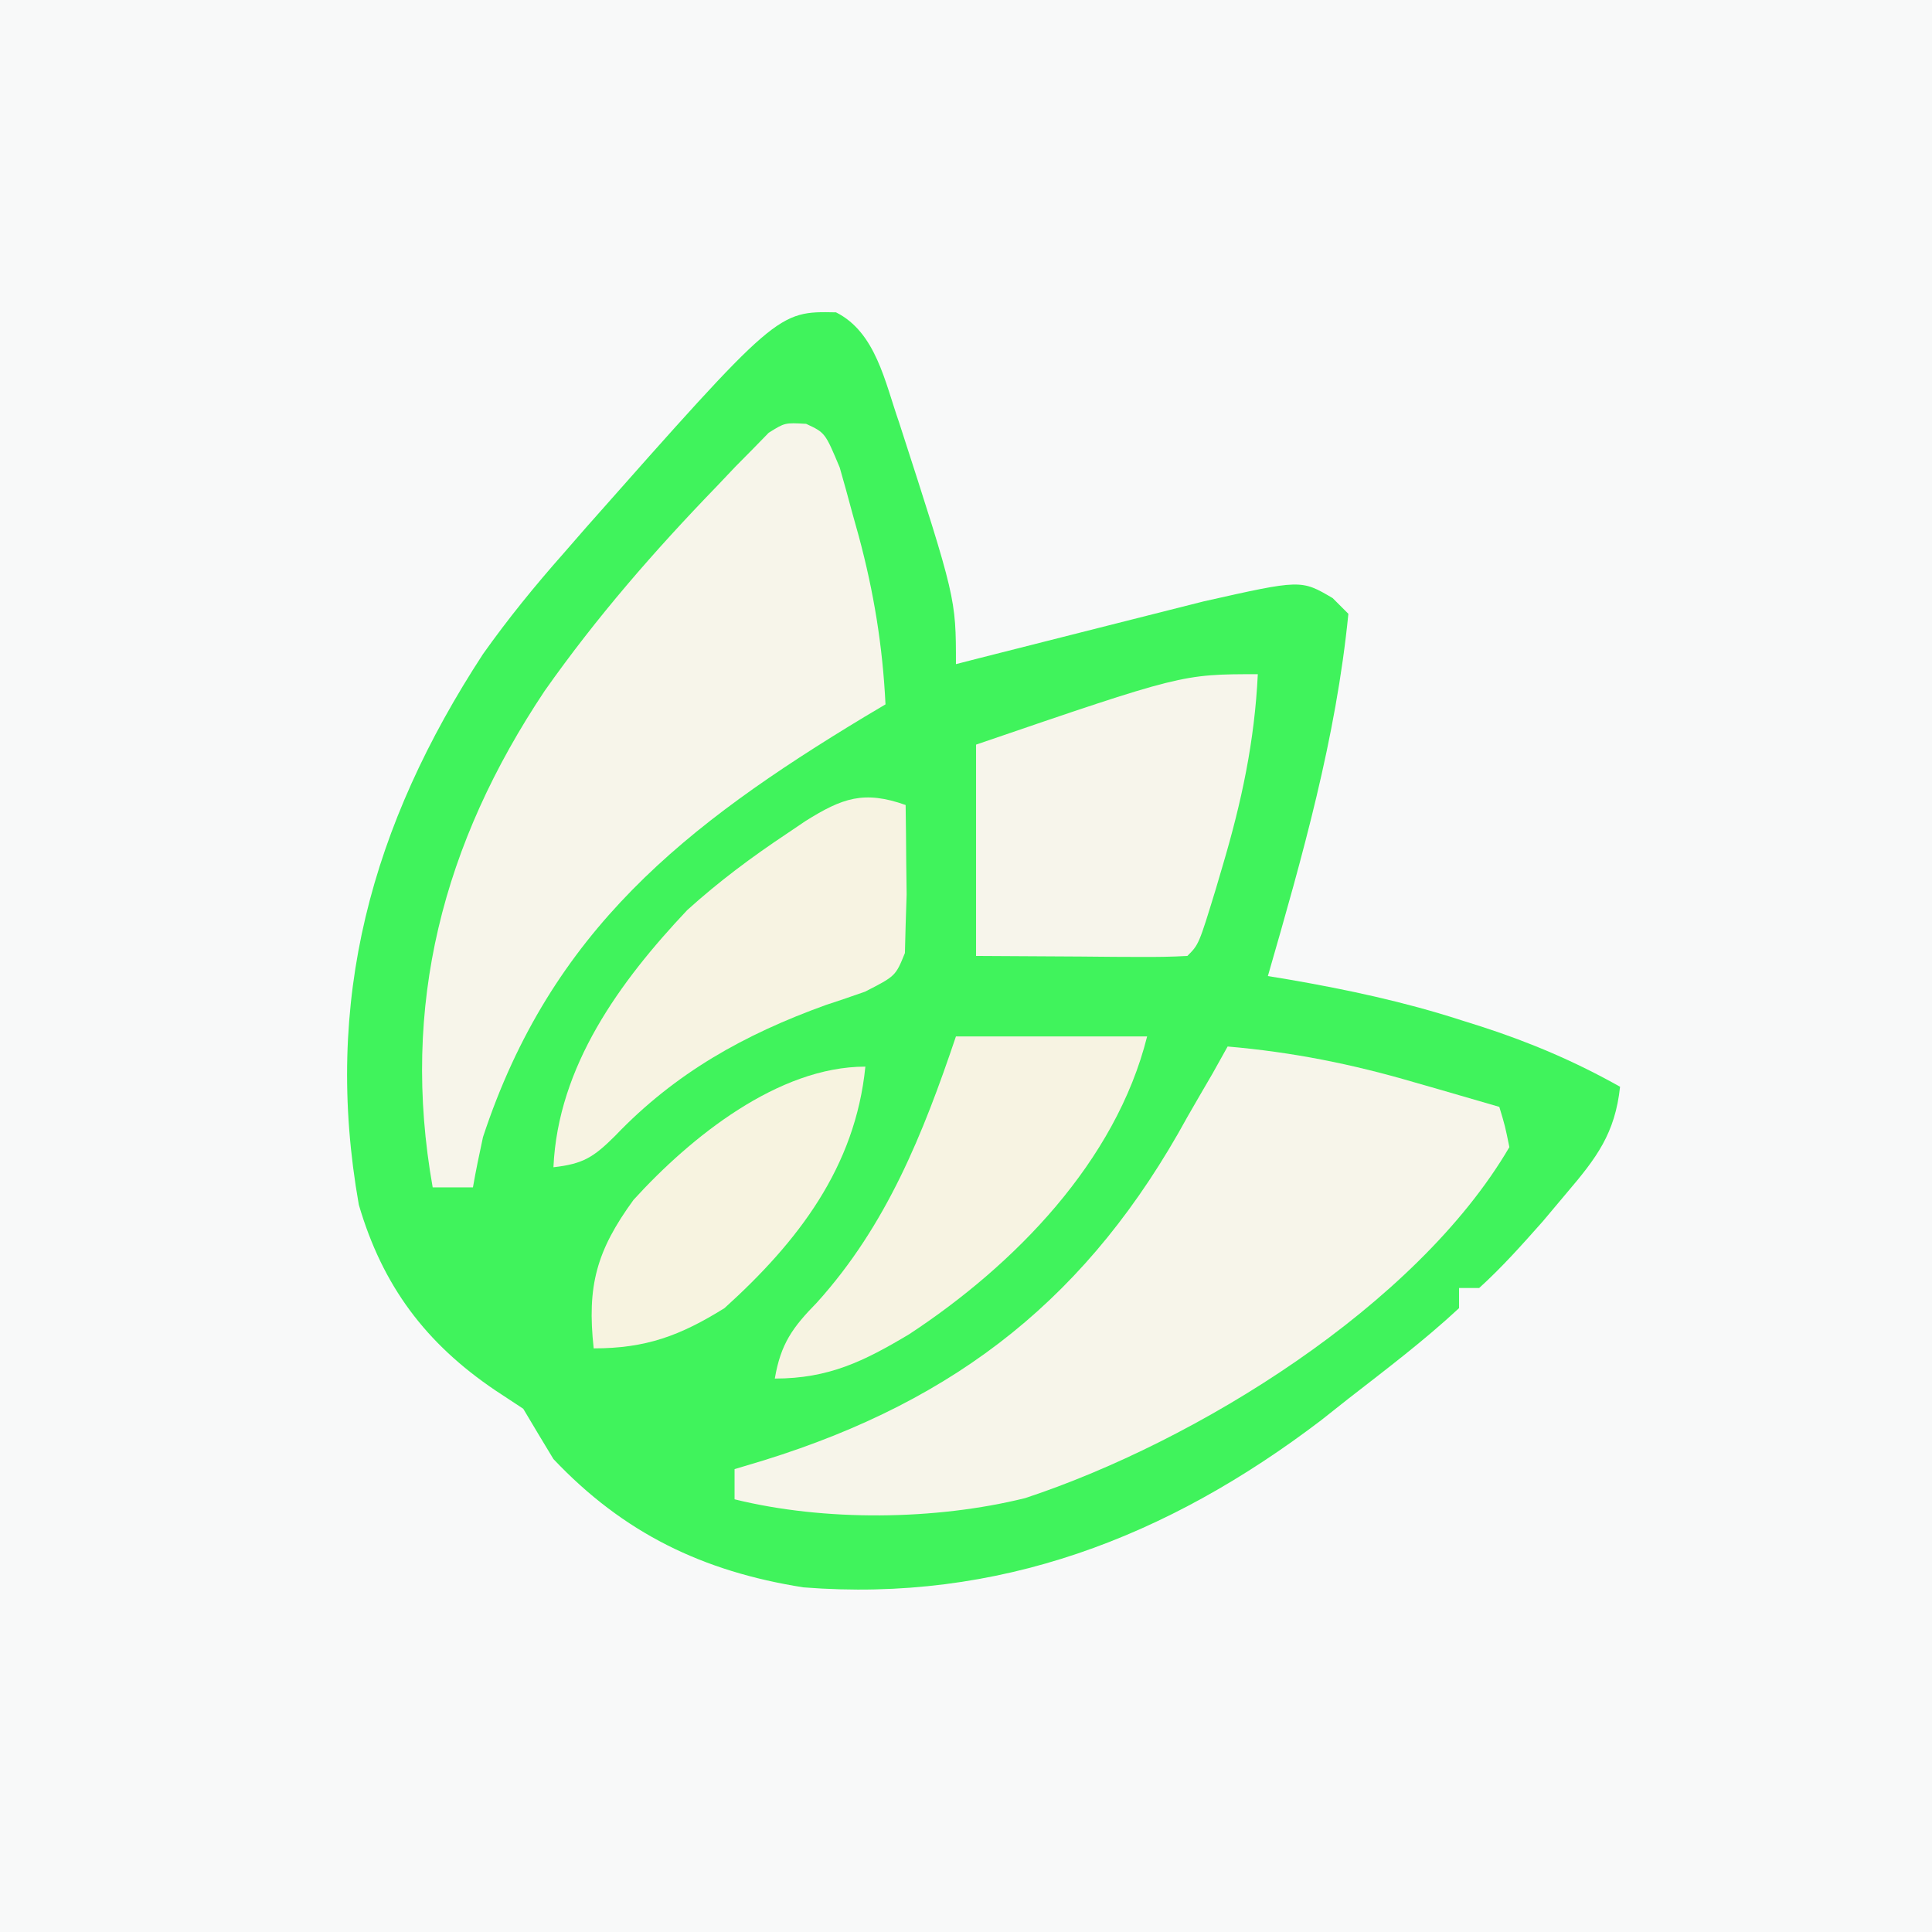
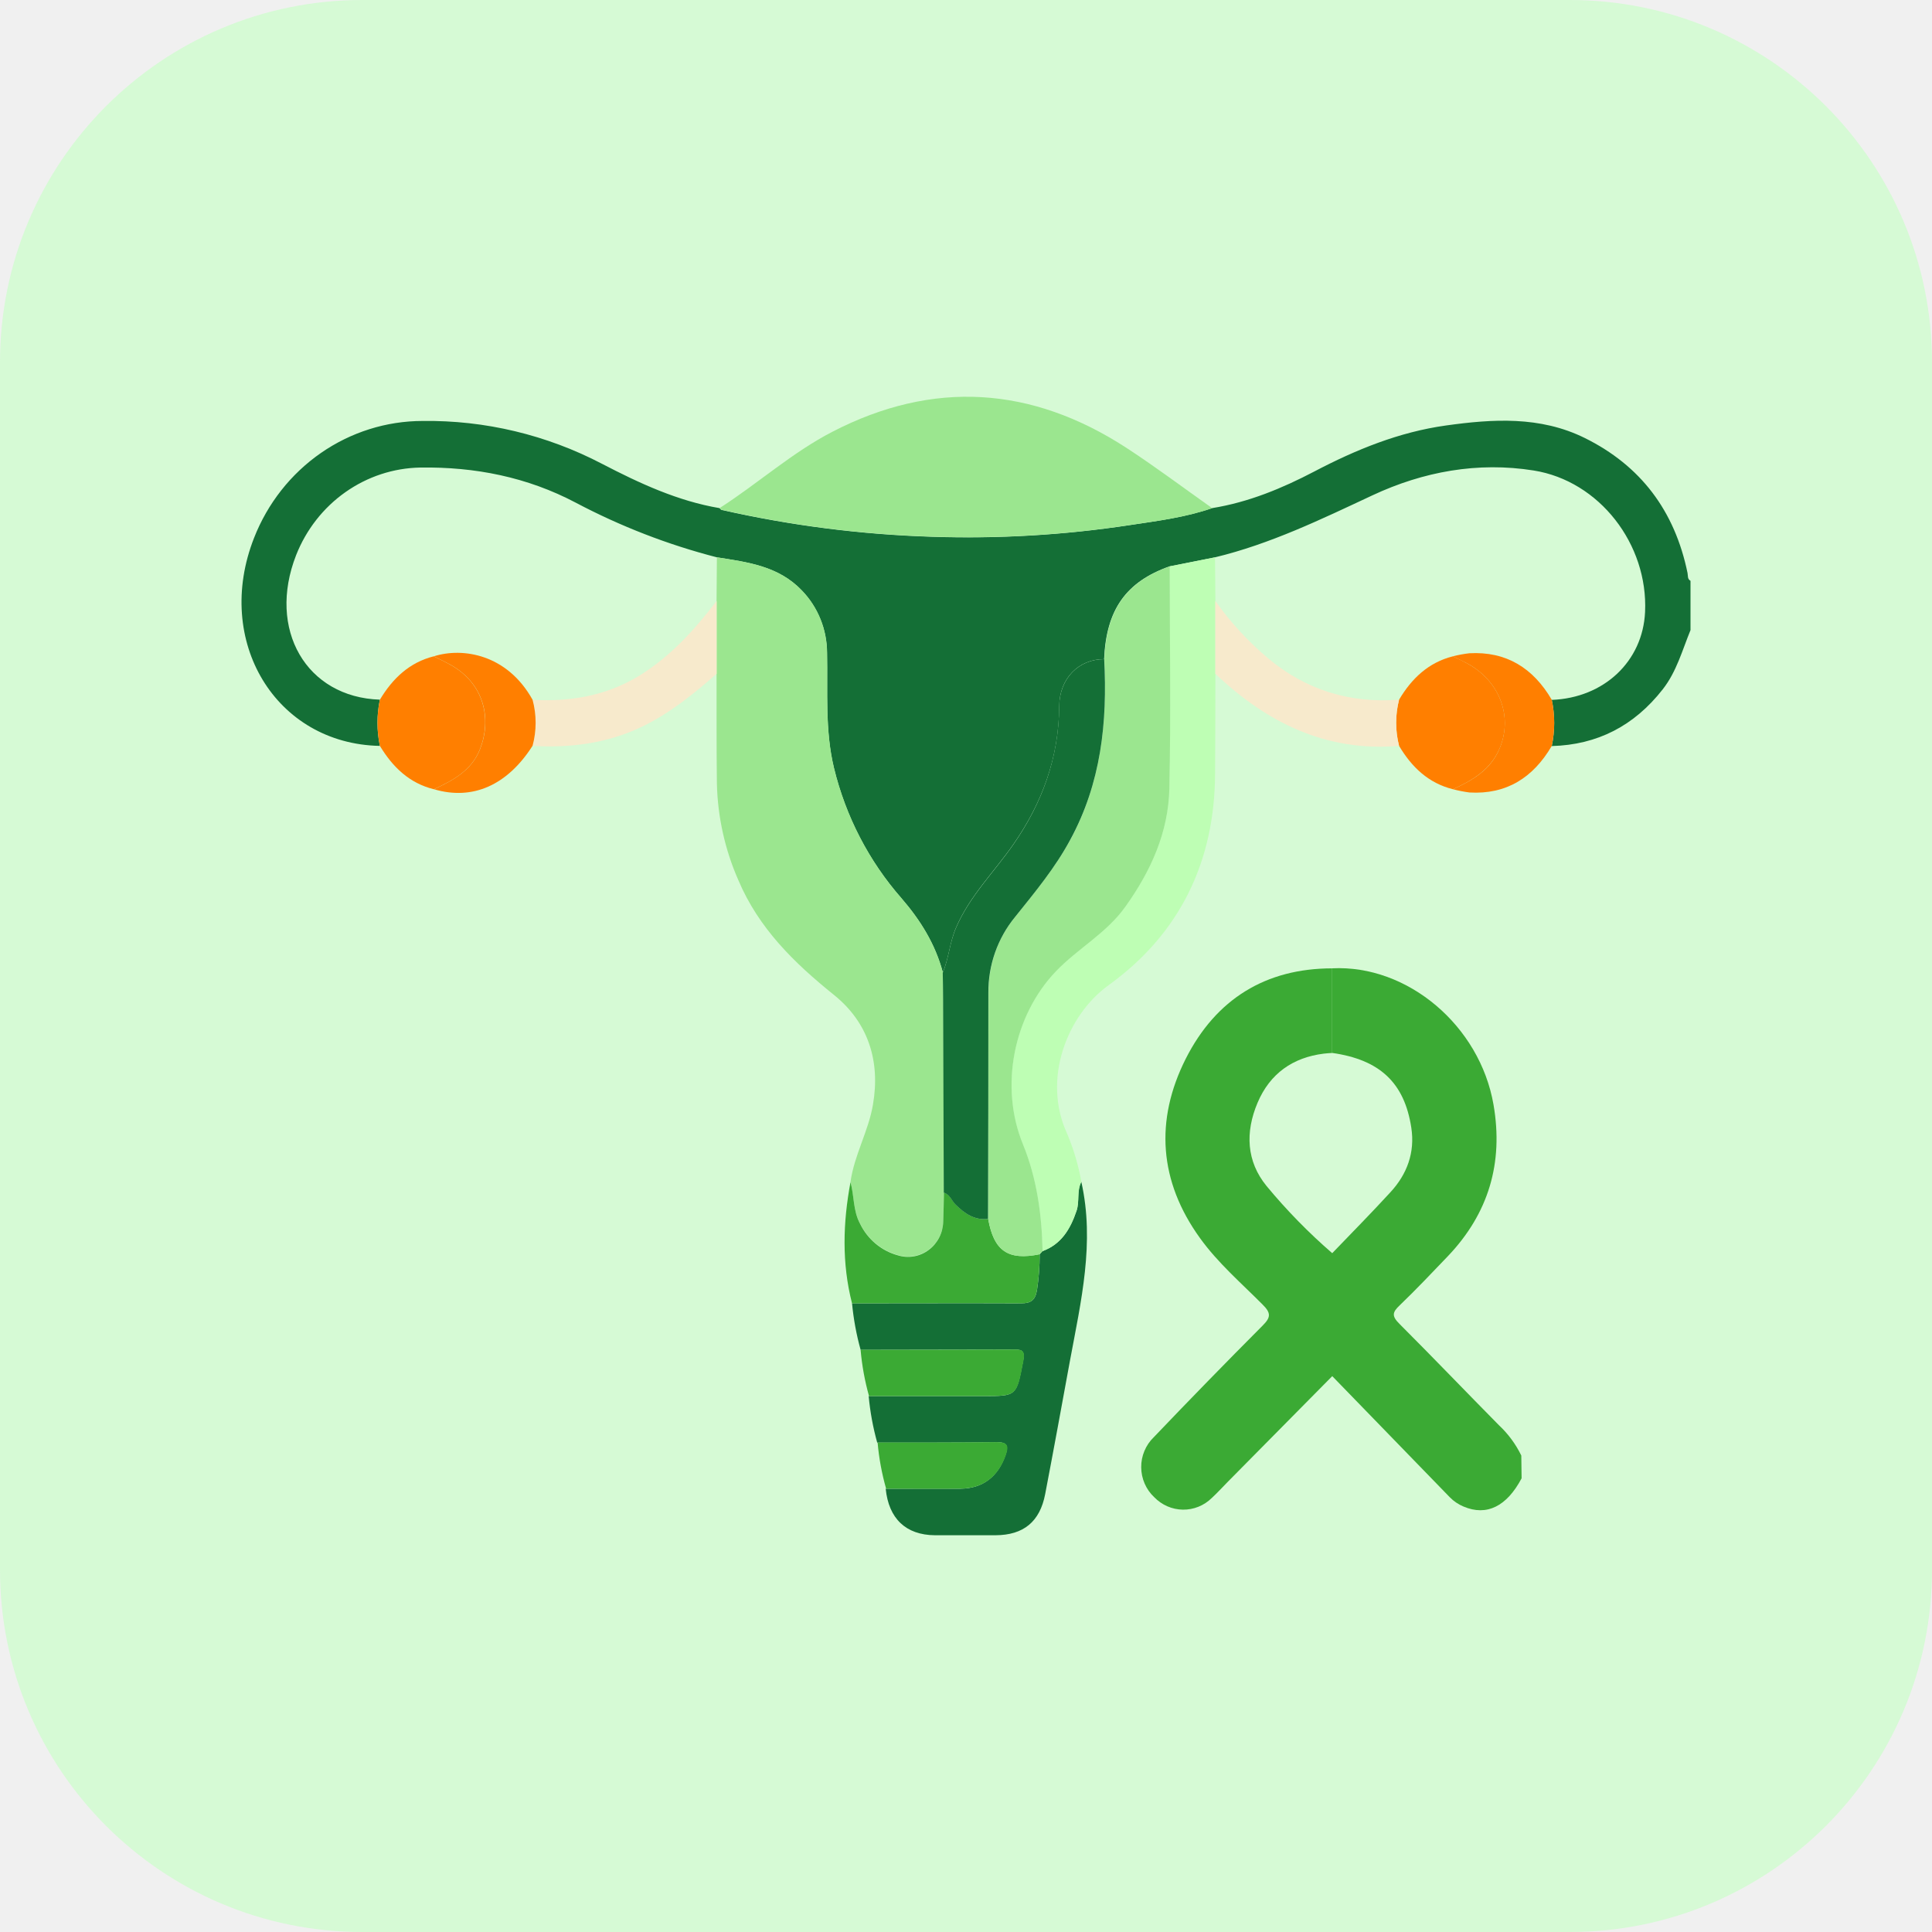
- <svg xmlns="http://www.w3.org/2000/svg" version="1.1" width="192" height="192" viewBox="0 0 192 192">
-   <path d="M0,0C64,0,128,0,192,0c0,64,0,128,0,192c-64,0-128,0-192,0C0,128,0,64,0,0Z" fill="#F8F9F9" />
-   <path d="M83.08,31.04c3.96,1.98,4.87,6.95,6.26,10.91C95,59.45,95,59.45,95,66c.81-.21,1.62-.41,2.46-.63c3.04-.77,6.08-1.54,9.12-2.31c1.95-.49,3.9-.99,5.85-1.48c1.24-.32,2.48-.63,3.76-.95c1.14-.29,2.27-.58,3.45-.87c9.66-2.17,9.66-2.17,12.8-.32c.51,.51,1.03,1.03,1.56,1.56c-1.23,12.39-4.56,24.07-8,36c.7,.12,1.4,.23,2.12,.35c5.82,1.01,11.44,2.21,17.07,4.03c.68,.21,1.36,.43,2.06,.65c4.87,1.58,9.3,3.47,13.75,5.97c-.5,4.64-2.32,7.05-5.31,10.56c-.78,.93-1.56,1.86-2.37,2.82c-2.04,2.3-4.04,4.55-6.32,6.62c-.66,0-1.32,0-2,0c0,.66,0,1.32,0,2c-3.47,3.23-7.26,6.09-11,9c-.44,.35-.44,.35-2.69,2.13c-15.3,11.66-32.1,18.15-51.47,16.62C69.87,156.18,61.97,152.37,55,145c-1.01-1.66-2.01-3.33-3-5c-.91-.6-1.81-1.2-2.75-1.81c-6.94-4.68-11.23-10.4-13.59-18.46C32.07,99.46,36.92,81.98,48,65c2.49-3.51,5.15-6.78,8-10c.73-.84,1.46-1.68,2.22-2.55C77.27,30.92,77.27,30.92,83.08,31.04Z" fill="#40F35C" />
-   <path d="M122,104c6.46,.56,12.35,1.74,18.56,3.56c.82,.24,1.64,.47,2.48,.71c1.99,.57,3.97,1.15,5.96,1.73c.57,1.89,.57,1.89,1,4c-9.24,15.79-31.17,29.29-48.12,34.88c-8.91,2.21-19.94,2.33-28.88,.12c0-.99,0-1.98,0-3c.97-.29,1.93-.58,2.93-.88c19.31-6,32.37-16.37,42.07-34.12c.83-1.44,1.66-2.88,2.5-4.31c.5-.89,.99-1.78,1.5-2.69Z" fill="#F7F5EA" />
-   <path d="M80.11,42.12C82,43,82,43,83.45,46.46c.43,1.49,.84,2.98,1.24,4.48c.21,.77,.43,1.53,.65,2.33C86.84,58.84,87.72,64.22,88,70c-.68,.41-1.37,.81-2.07,1.23C68.12,81.99,54.77,92.45,48,113c-.36,1.66-.71,3.33-1,5c-1.32,0-2.64,0-4,0c-3.21-18.07,1.01-34.19,11.14-49.36c5.16-7.32,10.89-13.9,17.11-20.33c.6-.63,1.21-1.27,1.83-1.93c.57-.58,1.15-1.17,1.75-1.77c.51-.52,1.03-1.05,1.56-1.6C78,42,78,42,80.11,42.12Z" fill="#F7F5EA" />
-   <path d="M125,67c-.32,6.68-1.61,12.68-3.5,19.06c-.23,.76-.45,1.53-.68,2.31c-1.68,5.49-1.68,5.49-2.82,6.63c-1.56,.09-3.13,.11-4.69,.1c-.85,0-1.7-.01-2.58-.01c-1.09-.01-2.17-.02-3.29-.03c-3.48-.02-6.96-.04-10.44-.06c0-7,0-14,0-21c20.45-7,20.45-7,28-7Z" fill="#F7F5EB" />
-   <path d="M90,80c.03,1.9,.05,3.79,.06,5.69c.01,1.05,.03,2.11,.04,3.2c-.03,1.02-.07,2.05-.1,3.11c-.02,.9-.05,1.79-.07,2.71C89,97,89,97,85.97,98.55c-1.3,.46-2.6,.9-3.91,1.33c-8.06,2.91-14.94,6.73-20.93,13C59,115,57.95,115.67,55,116c.45-10.04,6.59-18.45,13.3-25.56c3.15-2.85,6.42-5.28,9.95-7.63c.59-.4,1.18-.8,1.79-1.21c3.67-2.3,5.82-3.07,9.96-1.6Z" fill="#F7F3E2" />
-   <path d="M95,103c6.33,0,12.67,0,19,0c-3.11,12.44-13.19,22.72-23.64,29.59C85.86,135.28,82.37,137,77,137c.59-3.46,1.76-5.08,4.19-7.56C88.12,121.76,91.73,112.69,95,103Z" fill="#F7F3E2" />
-   <path d="M86,106c-1,10-6.7,17.4-14,24c-4.4,2.74-7.8,4-13,4c-.68-6.2,.28-9.71,3.96-14.76C68.63,113.01,77.34,106,86,106Z" fill="#F7F3E0" />
+ <svg xmlns="http://www.w3.org/2000/svg" width="64" height="64" viewBox="0 0 64 64" fill="none">
+   <g clip-path="url(#clip0_395_75772)">
+     <path d="M52 64H12C5.372 64 0 58.628 0 52V12C0 5.372 5.372 0 12 0H52C58.628 0 64 5.372 64 12V52C64 58.628 58.628 64 52 64Z" fill="#D6FAD5" />
+     <path d="M40.154 16.832C41.355 16.639 42.468 16.179 43.538 15.619C44.922 14.893 46.349 14.311 47.898 14.095C49.447 13.879 51.013 13.778 52.491 14.506C54.347 15.422 55.479 16.92 55.902 18.983C55.921 19.073 55.892 19.181 56 19.24V20.874C55.726 21.543 55.539 22.25 55.08 22.835C54.133 24.046 52.913 24.674 51.404 24.714C51.512 24.21 51.512 23.689 51.404 23.185C53.135 23.118 54.419 21.909 54.495 20.273C54.6 18.027 52.981 15.933 50.807 15.586C48.954 15.29 47.149 15.621 45.467 16.407C43.763 17.204 42.076 18.022 40.244 18.463L38.74 18.762C37.294 19.276 36.645 20.201 36.575 21.834C35.723 21.834 35.095 22.483 35.089 23.388C35.078 25.086 34.527 26.59 33.571 27.965C32.935 28.882 32.125 29.67 31.67 30.727C31.461 31.211 31.432 31.737 31.232 32.215C30.981 31.273 30.492 30.485 29.861 29.756C28.782 28.527 28.015 27.046 27.625 25.442C27.322 24.186 27.422 22.905 27.396 21.631C27.394 20.855 27.095 20.112 26.562 19.561C25.783 18.744 24.759 18.623 23.744 18.461C22.126 18.044 20.56 17.437 19.077 16.654C17.465 15.802 15.729 15.461 13.922 15.488C13.034 15.504 12.172 15.788 11.441 16.304C10.709 16.82 10.143 17.545 9.81 18.388C8.845 20.852 10.146 23.099 12.584 23.177C12.477 23.682 12.477 24.204 12.584 24.709C9.134 24.643 7.07 21.24 8.416 17.819C8.863 16.676 9.634 15.697 10.63 15.006C11.624 14.316 12.798 13.946 13.999 13.945C16.066 13.917 18.108 14.405 19.95 15.368C21.185 16.01 22.456 16.599 23.834 16.832C23.858 16.853 23.878 16.885 23.904 16.892C26.194 17.411 28.526 17.708 30.869 17.781C33.062 17.854 35.256 17.725 37.426 17.395C38.346 17.256 39.27 17.138 40.154 16.832Z" fill="#146F36" />
+     <path d="M23.748 18.462C24.763 18.624 25.787 18.744 26.566 19.562C27.099 20.112 27.398 20.856 27.399 21.631C27.426 22.905 27.326 24.186 27.629 25.442C28.019 27.046 28.786 28.527 29.864 29.756C30.491 30.486 30.985 31.273 31.235 32.215C31.235 32.503 31.245 32.791 31.247 33.078L31.269 39.501C31.262 39.819 31.259 40.144 31.245 40.456C31.241 40.64 31.196 40.821 31.113 40.985C31.029 41.148 30.91 41.289 30.764 41.398C30.619 41.506 30.451 41.578 30.273 41.609C30.096 41.64 29.914 41.628 29.742 41.575C29.472 41.501 29.221 41.369 29.005 41.188C28.788 41.007 28.613 40.78 28.488 40.524C28.255 40.087 28.294 39.604 28.174 39.151C28.299 38.26 28.77 37.47 28.918 36.592C29.169 35.143 28.754 33.868 27.633 32.964C26.314 31.902 25.134 30.756 24.456 29.15C24.014 28.144 23.773 27.058 23.748 25.955C23.733 24.74 23.739 23.525 23.737 22.311C23.737 21.506 23.737 20.703 23.737 19.899L23.748 18.462Z" fill="#9BE68F" />
+     <path d="M40.155 16.833C39.278 17.138 38.347 17.256 37.432 17.391C35.262 17.721 33.068 17.85 30.876 17.777C28.532 17.704 26.2 17.407 23.911 16.888C23.884 16.888 23.864 16.849 23.84 16.829C25.107 16.017 26.241 14.989 27.581 14.299C30.912 12.581 34.166 12.794 37.304 14.829C38.277 15.463 39.206 16.163 40.155 16.833Z" fill="#9BE68F" />
+     <path d="M28.509 44.715C28.369 44.211 28.274 43.695 28.225 43.174C30.092 43.174 31.958 43.166 33.825 43.174C34.147 43.174 34.294 43.077 34.352 42.734C34.412 42.342 34.441 41.946 34.441 41.549L34.532 41.446C35.158 41.218 35.457 40.717 35.66 40.111C35.768 39.795 35.66 39.451 35.82 39.149C36.273 41.162 35.808 43.114 35.444 45.074C35.174 46.547 34.905 48.022 34.623 49.493C34.447 50.412 33.903 50.852 32.981 50.857C32.31 50.857 31.64 50.857 30.969 50.857C30.009 50.849 29.438 50.306 29.34 49.315C30.167 49.315 30.994 49.315 31.821 49.315C32.562 49.306 33.057 48.912 33.303 48.218C33.428 47.866 33.346 47.771 32.992 47.775C31.681 47.792 30.37 47.787 29.059 47.789C28.919 47.285 28.824 46.769 28.776 46.248H32.562C33.69 46.248 33.666 46.248 33.89 45.092C33.968 44.692 33.81 44.706 33.544 44.706C31.871 44.711 30.193 44.714 28.509 44.715Z" fill="#146F36" />
+     <path d="M35.822 39.149C35.664 39.451 35.77 39.791 35.662 40.111C35.455 40.718 35.152 41.219 34.534 41.446C34.511 40.226 34.345 39.033 33.881 37.899C33.105 36.002 33.566 33.652 34.974 32.179C35.703 31.416 36.649 30.915 37.281 30.03C38.122 28.853 38.704 27.57 38.734 26.113C38.787 23.664 38.747 21.213 38.746 18.762L40.249 18.463L40.261 19.905C40.261 20.71 40.261 21.514 40.261 22.318C40.261 23.406 40.258 24.495 40.251 25.585C40.251 28.55 39.073 30.938 36.727 32.633C35.349 33.625 34.516 35.745 35.349 37.553C35.565 38.065 35.724 38.601 35.822 39.149Z" fill="#BEFEB4" />
+     <path d="M34.44 41.548C34.441 41.945 34.411 42.342 34.351 42.734C34.293 43.077 34.146 43.175 33.824 43.173C31.957 43.162 30.091 43.173 28.224 43.173C27.883 41.84 27.923 40.501 28.174 39.16C28.299 39.614 28.255 40.097 28.488 40.533C28.612 40.79 28.788 41.016 29.004 41.197C29.221 41.379 29.472 41.511 29.742 41.584C29.914 41.638 30.096 41.649 30.273 41.619C30.451 41.588 30.619 41.516 30.764 41.407C30.91 41.299 31.029 41.157 31.113 40.994C31.196 40.831 31.241 40.65 31.245 40.465C31.259 40.147 31.262 39.823 31.269 39.511C31.472 39.563 31.527 39.776 31.66 39.905C31.965 40.206 32.287 40.429 32.735 40.379C32.922 41.44 33.393 41.764 34.44 41.548Z" fill="#3BAA34" />
+     <path d="M48.133 26.145C47.325 25.945 46.766 25.416 46.346 24.707C46.218 24.206 46.218 23.68 46.346 23.179C46.765 22.471 47.324 21.944 48.13 21.741C48.267 21.809 48.407 21.87 48.543 21.945C49.653 22.509 50.131 23.703 49.681 24.783C49.384 25.497 48.78 25.847 48.133 26.145Z" fill="#FF7F00" />
+     <path d="M12.585 24.709C12.478 24.204 12.478 23.682 12.585 23.177C13.007 22.473 13.564 21.944 14.369 21.741C14.55 21.831 14.732 21.917 14.908 22.014C16.06 22.649 16.287 23.835 15.897 24.824C15.617 25.527 15.004 25.852 14.374 26.145C13.565 25.947 13.01 25.414 12.585 24.709Z" fill="#FF7F00" />
+     <path d="M23.74 19.909C23.74 20.712 23.74 21.516 23.74 22.32C22.974 22.991 22.19 23.628 21.266 24.073C20.111 24.628 18.899 24.779 17.645 24.709C17.779 24.21 17.779 23.683 17.645 23.185C18.879 23.248 20.053 23.056 21.141 22.405C22.194 21.767 22.998 20.874 23.74 19.909Z" fill="#F7EACC" />
+     <path d="M46.345 23.179C46.216 23.68 46.216 24.207 46.345 24.708C43.941 24.913 41.975 23.948 40.258 22.318C40.258 21.514 40.258 20.71 40.258 19.906C40.761 20.616 41.35 21.256 42.013 21.811C43.268 22.864 44.725 23.302 46.345 23.179Z" fill="#F7EACC" />
+     <path d="M28.508 44.715C30.19 44.715 31.873 44.712 33.556 44.705C33.821 44.705 33.979 44.691 33.901 45.09C33.677 46.239 33.703 46.246 32.573 46.246H28.787C28.647 45.746 28.554 45.233 28.508 44.715Z" fill="#3BAA34" />
+     <path d="M17.642 23.181C17.777 23.68 17.777 24.207 17.642 24.705C16.805 26.015 15.655 26.523 14.377 26.145C15.003 25.852 15.62 25.527 15.899 24.825C16.294 23.835 16.062 22.65 14.911 22.014C14.734 21.917 14.552 21.831 14.372 21.741C15.328 21.438 16.803 21.671 17.642 23.181Z" fill="#FF7F00" />
+     <path d="M48.132 26.145C48.779 25.847 49.385 25.503 49.68 24.783C50.13 23.703 49.652 22.509 48.542 21.945C48.405 21.876 48.266 21.809 48.128 21.741C48.308 21.695 48.49 21.662 48.673 21.64C49.892 21.573 50.785 22.123 51.404 23.181C51.513 23.685 51.513 24.206 51.404 24.71C50.786 25.765 49.9 26.323 48.677 26.252C48.494 26.227 48.312 26.192 48.132 26.145Z" fill="#FF7F00" />
+     <path d="M29.072 47.786C30.383 47.786 31.694 47.786 33.004 47.772C33.359 47.772 33.441 47.863 33.315 48.215C33.065 48.908 32.575 49.303 31.834 49.312C31.007 49.323 30.18 49.312 29.353 49.312C29.211 48.814 29.117 48.303 29.072 47.786Z" fill="#3BAA34" />
+     <path d="M34.441 41.549C33.394 41.764 32.923 41.441 32.735 40.376C32.735 37.879 32.739 35.382 32.746 32.887C32.739 31.967 33.053 31.074 33.632 30.371C34.285 29.557 34.949 28.751 35.456 27.823C36.473 25.95 36.689 23.925 36.583 21.834C36.654 20.201 37.303 19.28 38.749 18.762C38.749 21.213 38.79 23.664 38.737 26.113C38.707 27.57 38.125 28.853 37.284 30.03C36.657 30.915 35.706 31.416 34.977 32.179C33.569 33.652 33.108 36.002 33.884 37.899C34.348 39.033 34.511 40.226 34.537 41.446L34.441 41.549Z" fill="#9BE68F" />
+     <path d="M36.578 21.836C36.689 23.928 36.473 25.947 35.45 27.825C34.949 28.754 34.28 29.559 33.627 30.374C33.048 31.077 32.734 31.969 32.741 32.889C32.741 35.385 32.737 37.881 32.73 40.379C32.284 40.429 31.959 40.205 31.655 39.904C31.522 39.776 31.467 39.563 31.264 39.51L31.241 33.087C31.241 32.799 31.234 32.512 31.23 32.224C31.43 31.746 31.459 31.221 31.669 30.736C32.123 29.679 32.933 28.892 33.569 27.974C34.526 26.6 35.073 25.096 35.087 23.397C35.098 22.479 35.726 21.836 36.578 21.836Z" fill="#146F36" />
+     <path d="M50.405 48.971C49.913 49.902 49.248 50.232 48.483 49.907C48.312 49.836 48.156 49.731 48.026 49.598L44.129 45.583C44.129 44.228 44.129 42.872 44.129 41.516C44.773 40.846 45.425 40.186 46.056 39.498C46.611 38.899 46.878 38.178 46.751 37.354C46.522 35.862 45.703 35.103 44.127 34.879V32.077C46.629 31.951 49.023 33.977 49.475 36.596C49.809 38.53 49.306 40.2 47.968 41.607C47.441 42.157 46.917 42.712 46.368 43.239C46.122 43.47 46.098 43.595 46.356 43.852C47.463 44.959 48.553 46.097 49.657 47.215C49.961 47.499 50.211 47.839 50.395 48.216L50.405 48.971Z" fill="#3BAA34" />
+     <path d="M44.135 41.516C44.135 42.873 44.135 44.228 44.135 45.584L40.667 49.092C40.492 49.269 40.325 49.454 40.142 49.623C39.884 49.876 39.539 50.015 39.182 50.009C38.825 50.004 38.484 49.855 38.233 49.594C38.099 49.469 37.992 49.316 37.918 49.146C37.844 48.976 37.805 48.792 37.804 48.606C37.802 48.42 37.838 48.236 37.91 48.065C37.981 47.894 38.086 47.739 38.218 47.612C39.406 46.367 40.609 45.134 41.827 43.911C42.1 43.639 42.107 43.495 41.827 43.217C41.116 42.501 40.344 41.838 39.751 41.013C38.398 39.139 38.248 37.115 39.281 35.069C40.282 33.093 41.929 32.08 44.129 32.078V34.881C44.038 34.888 43.945 34.89 43.854 34.903C42.831 35.029 42.068 35.559 41.657 36.533C41.246 37.508 41.288 38.471 41.957 39.289C42.622 40.092 43.35 40.837 44.135 41.516Z" fill="#3BAA34" />
+   </g>
+   <defs>
+     <clipPath id="clip0_395_75772">
+       <rect width="64" height="64" fill="white" />
+     </clipPath>
+   </defs>
</svg>
